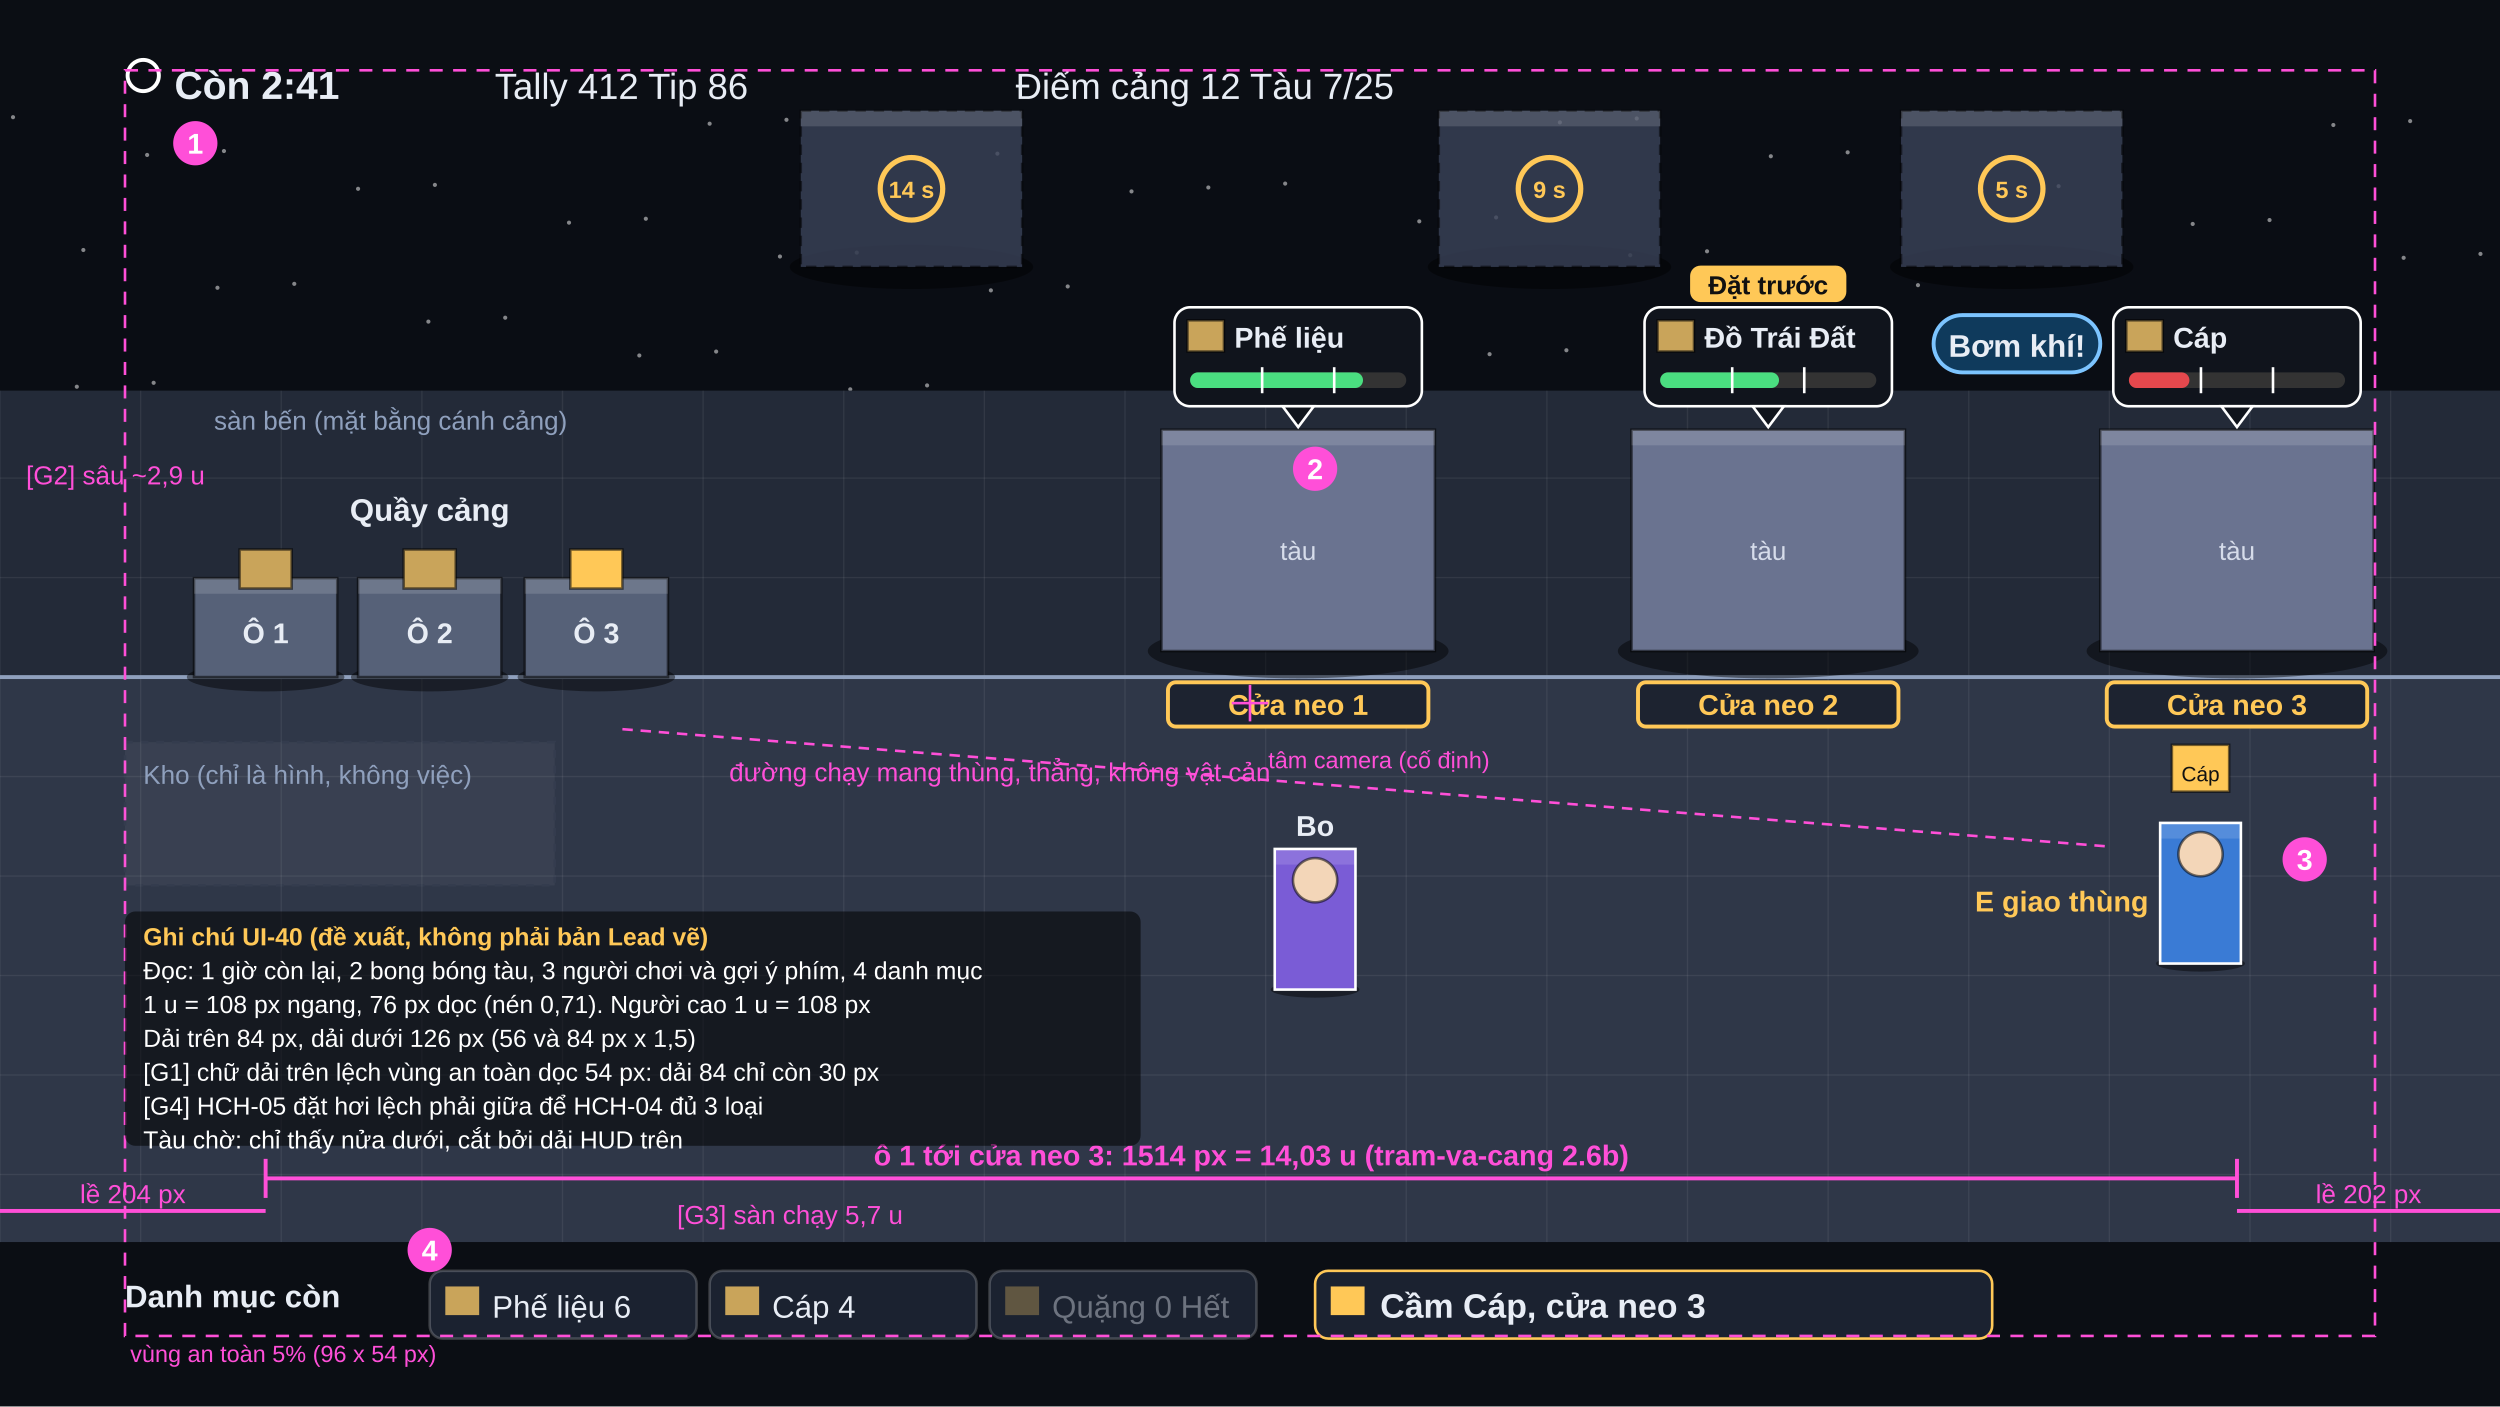
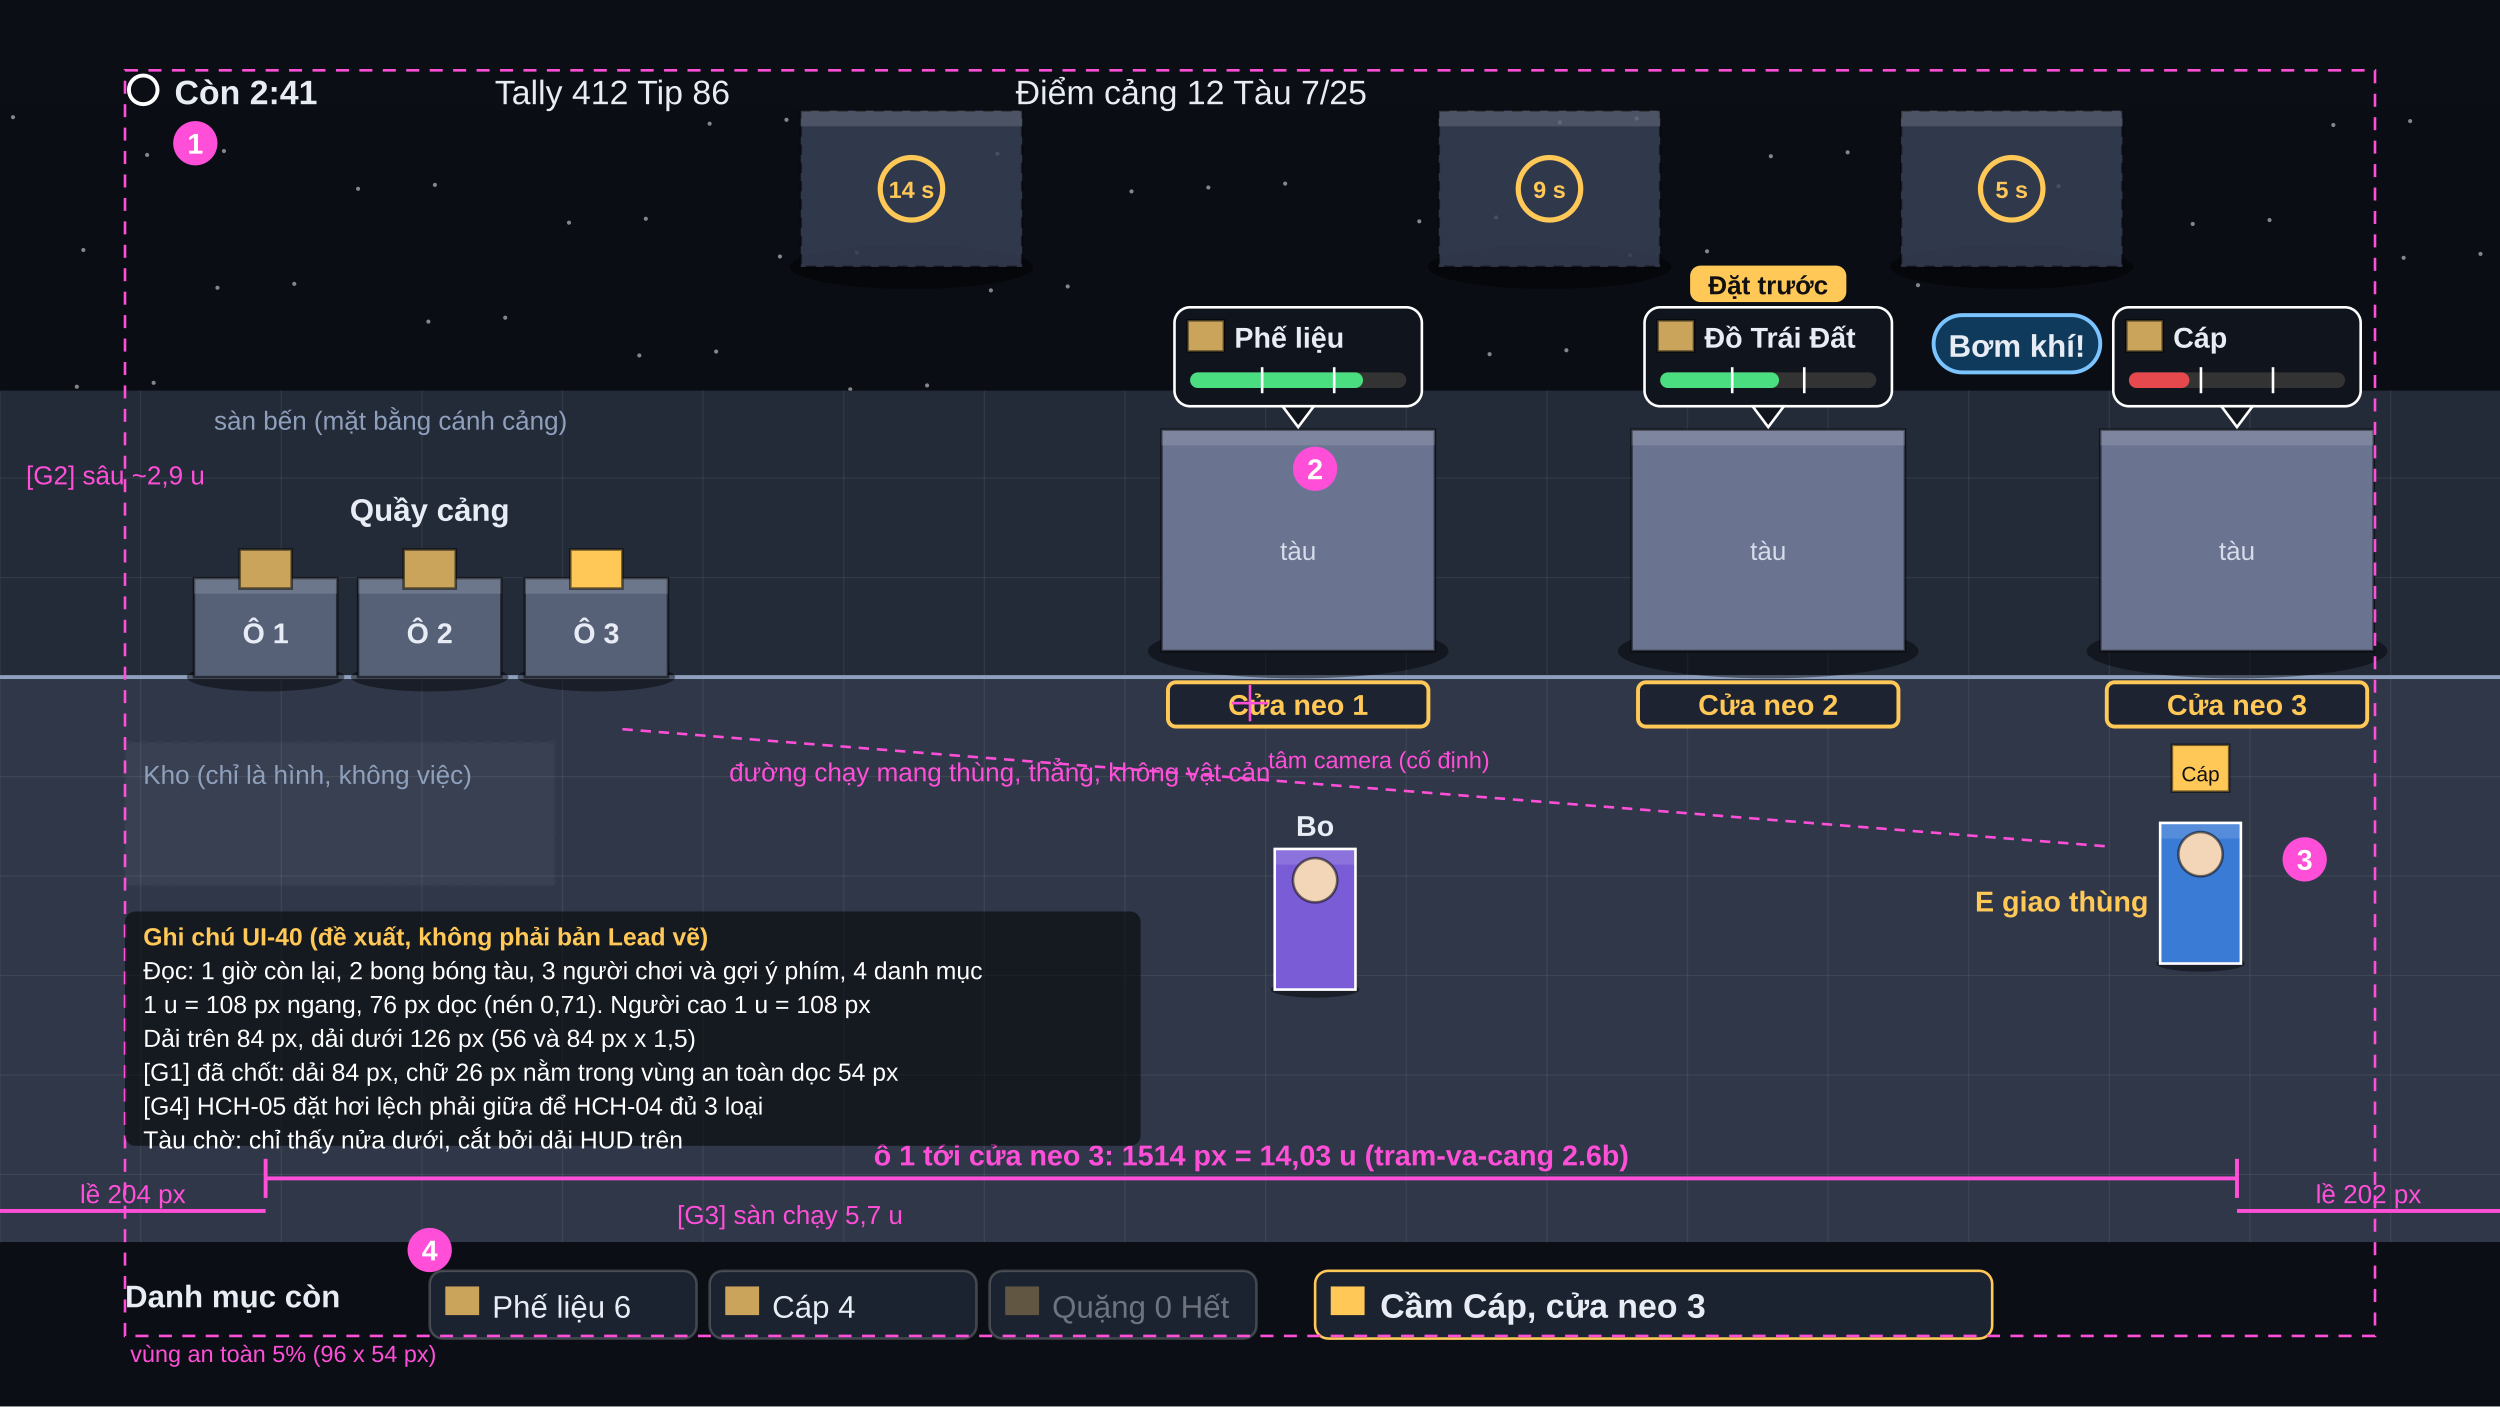
<svg xmlns="http://www.w3.org/2000/svg" viewBox="0 0 1920 1080" width="1920" height="1080" font-family="Segoe UI, Arial, sans-serif">
  <rect x="0" y="0" width="1920" height="1080" rx="0" fill="#0a0d14" stroke="none" stroke-width="2" opacity="1" />
  <circle cx="10" cy="90" r="1.6" fill="#fff" stroke="none" stroke-width="2" opacity="0.5" />
  <circle cx="987" cy="141" r="1.6" fill="#fff" stroke="none" stroke-width="2" opacity="0.5" />
  <circle cx="64" cy="192" r="1.6" fill="#fff" stroke="none" stroke-width="2" opacity="0.5" />
  <circle cx="1041" cy="243" r="1.6" fill="#fff" stroke="none" stroke-width="2" opacity="0.5" />
  <circle cx="118" cy="294" r="1.6" fill="#fff" stroke="none" stroke-width="2" opacity="0.5" />
  <circle cx="1095" cy="345" r="1.6" fill="#fff" stroke="none" stroke-width="2" opacity="0.5" />
  <circle cx="172" cy="116" r="1.6" fill="#fff" stroke="none" stroke-width="2" opacity="0.5" />
  <circle cx="1149" cy="167" r="1.6" fill="#fff" stroke="none" stroke-width="2" opacity="0.5" />
  <circle cx="226" cy="218" r="1.6" fill="#fff" stroke="none" stroke-width="2" opacity="0.5" />
  <circle cx="1203" cy="269" r="1.6" fill="#fff" stroke="none" stroke-width="2" opacity="0.5" />
  <circle cx="280" cy="320" r="1.6" fill="#fff" stroke="none" stroke-width="2" opacity="0.5" />
  <circle cx="1257" cy="91" r="1.6" fill="#fff" stroke="none" stroke-width="2" opacity="0.5" />
  <circle cx="334" cy="142" r="1.6" fill="#fff" stroke="none" stroke-width="2" opacity="0.5" />
  <circle cx="1311" cy="193" r="1.6" fill="#fff" stroke="none" stroke-width="2" opacity="0.5" />
  <circle cx="388" cy="244" r="1.6" fill="#fff" stroke="none" stroke-width="2" opacity="0.5" />
  <circle cx="1365" cy="295" r="1.6" fill="#fff" stroke="none" stroke-width="2" opacity="0.5" />
  <circle cx="442" cy="346" r="1.6" fill="#fff" stroke="none" stroke-width="2" opacity="0.5" />
  <circle cx="1419" cy="117" r="1.6" fill="#fff" stroke="none" stroke-width="2" opacity="0.5" />
  <circle cx="496" cy="168" r="1.6" fill="#fff" stroke="none" stroke-width="2" opacity="0.5" />
  <circle cx="1473" cy="219" r="1.6" fill="#fff" stroke="none" stroke-width="2" opacity="0.5" />
  <circle cx="550" cy="270" r="1.6" fill="#fff" stroke="none" stroke-width="2" opacity="0.5" />
  <circle cx="1527" cy="321" r="1.6" fill="#fff" stroke="none" stroke-width="2" opacity="0.5" />
  <circle cx="604" cy="92" r="1.6" fill="#fff" stroke="none" stroke-width="2" opacity="0.5" />
  <circle cx="1581" cy="143" r="1.6" fill="#fff" stroke="none" stroke-width="2" opacity="0.5" />
  <circle cx="658" cy="194" r="1.6" fill="#fff" stroke="none" stroke-width="2" opacity="0.5" />
  <circle cx="1635" cy="245" r="1.6" fill="#fff" stroke="none" stroke-width="2" opacity="0.5" />
  <circle cx="712" cy="296" r="1.6" fill="#fff" stroke="none" stroke-width="2" opacity="0.5" />
  <circle cx="1689" cy="347" r="1.6" fill="#fff" stroke="none" stroke-width="2" opacity="0.5" />
  <circle cx="766" cy="118" r="1.6" fill="#fff" stroke="none" stroke-width="2" opacity="0.5" />
  <circle cx="1743" cy="169" r="1.6" fill="#fff" stroke="none" stroke-width="2" opacity="0.5" />
  <circle cx="820" cy="220" r="1.6" fill="#fff" stroke="none" stroke-width="2" opacity="0.5" />
  <circle cx="1797" cy="271" r="1.6" fill="#fff" stroke="none" stroke-width="2" opacity="0.5" />
  <circle cx="874" cy="322" r="1.6" fill="#fff" stroke="none" stroke-width="2" opacity="0.5" />
  <circle cx="1851" cy="93" r="1.6" fill="#fff" stroke="none" stroke-width="2" opacity="0.5" />
  <circle cx="928" cy="144" r="1.6" fill="#fff" stroke="none" stroke-width="2" opacity="0.5" />
  <circle cx="1905" cy="195" r="1.6" fill="#fff" stroke="none" stroke-width="2" opacity="0.5" />
  <circle cx="982" cy="246" r="1.6" fill="#fff" stroke="none" stroke-width="2" opacity="0.5" />
  <circle cx="59" cy="297" r="1.6" fill="#fff" stroke="none" stroke-width="2" opacity="0.5" />
  <circle cx="1036" cy="348" r="1.6" fill="#fff" stroke="none" stroke-width="2" opacity="0.5" />
  <circle cx="113" cy="119" r="1.6" fill="#fff" stroke="none" stroke-width="2" opacity="0.5" />
  <circle cx="1090" cy="170" r="1.6" fill="#fff" stroke="none" stroke-width="2" opacity="0.5" />
  <circle cx="167" cy="221" r="1.6" fill="#fff" stroke="none" stroke-width="2" opacity="0.5" />
  <circle cx="1144" cy="272" r="1.6" fill="#fff" stroke="none" stroke-width="2" opacity="0.5" />
  <circle cx="221" cy="323" r="1.6" fill="#fff" stroke="none" stroke-width="2" opacity="0.5" />
  <circle cx="1198" cy="94" r="1.6" fill="#fff" stroke="none" stroke-width="2" opacity="0.5" />
  <circle cx="275" cy="145" r="1.6" fill="#fff" stroke="none" stroke-width="2" opacity="0.5" />
  <circle cx="1252" cy="196" r="1.6" fill="#fff" stroke="none" stroke-width="2" opacity="0.5" />
  <circle cx="329" cy="247" r="1.6" fill="#fff" stroke="none" stroke-width="2" opacity="0.5" />
  <circle cx="1306" cy="298" r="1.6" fill="#fff" stroke="none" stroke-width="2" opacity="0.5" />
  <circle cx="383" cy="349" r="1.6" fill="#fff" stroke="none" stroke-width="2" opacity="0.5" />
  <circle cx="1360" cy="120" r="1.6" fill="#fff" stroke="none" stroke-width="2" opacity="0.5" />
  <circle cx="437" cy="171" r="1.6" fill="#fff" stroke="none" stroke-width="2" opacity="0.5" />
  <circle cx="1414" cy="222" r="1.6" fill="#fff" stroke="none" stroke-width="2" opacity="0.5" />
  <circle cx="491" cy="273" r="1.6" fill="#fff" stroke="none" stroke-width="2" opacity="0.5" />
  <circle cx="1468" cy="324" r="1.6" fill="#fff" stroke="none" stroke-width="2" opacity="0.5" />
  <circle cx="545" cy="95" r="1.6" fill="#fff" stroke="none" stroke-width="2" opacity="0.5" />
  <circle cx="1522" cy="146" r="1.6" fill="#fff" stroke="none" stroke-width="2" opacity="0.5" />
  <circle cx="599" cy="197" r="1.6" fill="#fff" stroke="none" stroke-width="2" opacity="0.5" />
  <circle cx="1576" cy="248" r="1.6" fill="#fff" stroke="none" stroke-width="2" opacity="0.5" />
  <circle cx="653" cy="299" r="1.6" fill="#fff" stroke="none" stroke-width="2" opacity="0.5" />
  <circle cx="1630" cy="350" r="1.6" fill="#fff" stroke="none" stroke-width="2" opacity="0.5" />
  <circle cx="707" cy="121" r="1.6" fill="#fff" stroke="none" stroke-width="2" opacity="0.5" />
  <circle cx="1684" cy="172" r="1.6" fill="#fff" stroke="none" stroke-width="2" opacity="0.5" />
  <circle cx="761" cy="223" r="1.6" fill="#fff" stroke="none" stroke-width="2" opacity="0.5" />
  <circle cx="1738" cy="274" r="1.6" fill="#fff" stroke="none" stroke-width="2" opacity="0.5" />
  <circle cx="815" cy="325" r="1.6" fill="#fff" stroke="none" stroke-width="2" opacity="0.5" />
  <circle cx="1792" cy="96" r="1.6" fill="#fff" stroke="none" stroke-width="2" opacity="0.5" />
  <circle cx="869" cy="147" r="1.6" fill="#fff" stroke="none" stroke-width="2" opacity="0.5" />
  <circle cx="1846" cy="198" r="1.6" fill="#fff" stroke="none" stroke-width="2" opacity="0.5" />
  <circle cx="923" cy="249" r="1.6" fill="#fff" stroke="none" stroke-width="2" opacity="0.5" />
  <rect x="0" y="300" width="1920" height="220" rx="0" fill="#232a38" stroke="none" stroke-width="2" opacity="1" />
  <rect x="0" y="520" width="1920" height="434" rx="0" fill="#2f3748" stroke="none" stroke-width="2" opacity="1" />
  <line x1="0" y1="300" x2="0" y2="954" stroke="#fff" stroke-width="1" opacity="0.07" />
  <line x1="108" y1="300" x2="108" y2="954" stroke="#fff" stroke-width="1" opacity="0.07" />
  <line x1="216" y1="300" x2="216" y2="954" stroke="#fff" stroke-width="1" opacity="0.07" />
  <line x1="324" y1="300" x2="324" y2="954" stroke="#fff" stroke-width="1" opacity="0.07" />
  <line x1="432" y1="300" x2="432" y2="954" stroke="#fff" stroke-width="1" opacity="0.07" />
  <line x1="540" y1="300" x2="540" y2="954" stroke="#fff" stroke-width="1" opacity="0.07" />
  <line x1="648" y1="300" x2="648" y2="954" stroke="#fff" stroke-width="1" opacity="0.07" />
  <line x1="756" y1="300" x2="756" y2="954" stroke="#fff" stroke-width="1" opacity="0.07" />
  <line x1="864" y1="300" x2="864" y2="954" stroke="#fff" stroke-width="1" opacity="0.07" />
  <line x1="972" y1="300" x2="972" y2="954" stroke="#fff" stroke-width="1" opacity="0.07" />
  <line x1="1080" y1="300" x2="1080" y2="954" stroke="#fff" stroke-width="1" opacity="0.07" />
  <line x1="1188" y1="300" x2="1188" y2="954" stroke="#fff" stroke-width="1" opacity="0.07" />
  <line x1="1296" y1="300" x2="1296" y2="954" stroke="#fff" stroke-width="1" opacity="0.07" />
  <line x1="1404" y1="300" x2="1404" y2="954" stroke="#fff" stroke-width="1" opacity="0.07" />
  <line x1="1512" y1="300" x2="1512" y2="954" stroke="#fff" stroke-width="1" opacity="0.07" />
  <line x1="1620" y1="300" x2="1620" y2="954" stroke="#fff" stroke-width="1" opacity="0.07" />
  <line x1="1728" y1="300" x2="1728" y2="954" stroke="#fff" stroke-width="1" opacity="0.07" />
  <line x1="1836" y1="300" x2="1836" y2="954" stroke="#fff" stroke-width="1" opacity="0.07" />
  <line x1="0" y1="520" x2="1920" y2="520" stroke="#fff" stroke-width="1" opacity="0.07" />
  <line x1="0" y1="596.4" x2="1920" y2="596.4" stroke="#fff" stroke-width="1" opacity="0.07" />
  <line x1="0" y1="672.8" x2="1920" y2="672.8" stroke="#fff" stroke-width="1" opacity="0.07" />
  <line x1="0" y1="749.2" x2="1920" y2="749.2" stroke="#fff" stroke-width="1" opacity="0.07" />
  <line x1="0" y1="825.6" x2="1920" y2="825.6" stroke="#fff" stroke-width="1" opacity="0.07" />
  <line x1="0" y1="902" x2="1920" y2="902" stroke="#fff" stroke-width="1" opacity="0.07" />
  <line x1="0" y1="443.6" x2="1920" y2="443.6" stroke="#fff" stroke-width="1" opacity="0.07" />
  <line x1="0" y1="367.2" x2="1920" y2="367.2" stroke="#fff" stroke-width="1" opacity="0.07" />
  <line x1="0" y1="520" x2="1920" y2="520" stroke="#8fa0bd" stroke-width="3" />
  <text x="300" y="330" font-size="20" fill="#8fa0bd" text-anchor="middle" font-weight="400" opacity="1">sàn bến (mặt bằng cánh cảng)</text>
  <ellipse cx="700" cy="205" rx="93.5" ry="17" fill="#000" stroke="none" stroke-width="2" opacity="0.45" />
  <rect x="615" y="85" width="170" height="120" rx="0" fill="#3a4259" stroke="#0008" stroke-width="2" stroke-dasharray="8 6" opacity="0.8" />
  <rect x="615" y="85" width="170" height="12" rx="0" fill="#ffffff" stroke="none" stroke-width="2" opacity="0.14" />
  <circle cx="700" cy="145" r="24" fill="none" stroke="#ffc857" stroke-width="4" opacity="1" />
  <text x="700" y="152" font-size="18" fill="#ffc857" text-anchor="middle" font-weight="700" opacity="1">14 s</text>
  <ellipse cx="1190" cy="205" rx="93.5" ry="17" fill="#000" stroke="none" stroke-width="2" opacity="0.45" />
  <rect x="1105" y="85" width="170" height="120" rx="0" fill="#3a4259" stroke="#0008" stroke-width="2" stroke-dasharray="8 6" opacity="0.8" />
  <rect x="1105" y="85" width="170" height="12" rx="0" fill="#ffffff" stroke="none" stroke-width="2" opacity="0.14" />
  <circle cx="1190" cy="145" r="24" fill="none" stroke="#ffc857" stroke-width="4" opacity="1" />
  <text x="1190" y="152" font-size="18" fill="#ffc857" text-anchor="middle" font-weight="700" opacity="1">9 s</text>
  <ellipse cx="1545" cy="205" rx="93.5" ry="17" fill="#000" stroke="none" stroke-width="2" opacity="0.45" />
  <rect x="1460" y="85" width="170" height="120" rx="0" fill="#3a4259" stroke="#0008" stroke-width="2" stroke-dasharray="8 6" opacity="0.8" />
  <rect x="1460" y="85" width="170" height="12" rx="0" fill="#ffffff" stroke="none" stroke-width="2" opacity="0.14" />
  <circle cx="1545" cy="145" r="24" fill="none" stroke="#ffc857" stroke-width="4" opacity="1" />
  <text x="1545" y="152" font-size="18" fill="#ffc857" text-anchor="middle" font-weight="700" opacity="1">5 s</text>
  <text x="330" y="400" font-size="24" fill="#e8edf5" text-anchor="middle" font-weight="700" opacity="1">Quầy cảng</text>
  <ellipse cx="204" cy="520" rx="60.5" ry="11" fill="#000" stroke="none" stroke-width="2" opacity="0.45" />
  <rect x="149" y="444" width="110" height="76" rx="0" fill="#566178" stroke="#0008" stroke-width="2" opacity="1" />
  <rect x="149" y="444" width="110" height="12" rx="0" fill="#ffffff" stroke="none" stroke-width="2" opacity="0.14" />
  <text x="204" y="494" font-size="22" fill="#e8edf5" text-anchor="middle" font-weight="700" opacity="1">Ô 1</text>
  <rect x="184" y="422" width="40" height="30" rx="0" fill="#c9a45a" stroke="#0008" stroke-width="2" opacity="1" />
  <ellipse cx="330" cy="520" rx="60.5" ry="11" fill="#000" stroke="none" stroke-width="2" opacity="0.45" />
  <rect x="275" y="444" width="110" height="76" rx="0" fill="#566178" stroke="#0008" stroke-width="2" opacity="1" />
  <rect x="275" y="444" width="110" height="12" rx="0" fill="#ffffff" stroke="none" stroke-width="2" opacity="0.14" />
  <text x="330" y="494" font-size="22" fill="#e8edf5" text-anchor="middle" font-weight="700" opacity="1">Ô 2</text>
  <rect x="310" y="422" width="40" height="30" rx="0" fill="#c9a45a" stroke="#0008" stroke-width="2" opacity="1" />
  <ellipse cx="458" cy="520" rx="60.5" ry="11" fill="#000" stroke="none" stroke-width="2" opacity="0.45" />
  <rect x="403" y="444" width="110" height="76" rx="0" fill="#566178" stroke="#0008" stroke-width="2" opacity="1" />
  <rect x="403" y="444" width="110" height="12" rx="0" fill="#ffffff" stroke="none" stroke-width="2" opacity="0.14" />
  <text x="458" y="494" font-size="22" fill="#e8edf5" text-anchor="middle" font-weight="700" opacity="1">Ô 3</text>
  <rect x="438" y="422" width="40" height="30" rx="0" fill="#ffc857" stroke="#0008" stroke-width="2" opacity="1" />
  <rect x="897" y="524" width="200" height="34" rx="6" fill="#1d2330" stroke="#ffc857" stroke-width="3" opacity="1" />
  <text x="997" y="549" font-size="22" fill="#ffc857" text-anchor="middle" font-weight="700" opacity="1">Cửa neo 1</text>
  <ellipse cx="997" cy="500" rx="115.5" ry="21" fill="#000" stroke="none" stroke-width="2" opacity="0.45" />
  <rect x="892" y="330" width="210" height="170" rx="0" fill="#6a7390" stroke="#0008" stroke-width="2" opacity="1" />
  <rect x="892" y="330" width="210" height="12" rx="0" fill="#ffffff" stroke="none" stroke-width="2" opacity="0.14" />
  <text x="997" y="430" font-size="20" fill="#d6dcea" text-anchor="middle" font-weight="400" opacity="1">tàu</text>
  <rect x="902" y="236" width="190" height="76" rx="12" fill="#10141c" stroke="#fff" stroke-width="2" opacity="1" />
  <polygon points="985,312 1009,312 997,328" fill="#10141c" stroke="#fff" stroke-width="2" />
  <rect x="912" y="246" width="28" height="24" rx="0" fill="#c9a45a" stroke="#0008" stroke-width="2" opacity="1" />
  <text x="948" y="267" font-size="22" fill="#e8edf5" text-anchor="start" font-weight="600" opacity="1">Phế liệu</text>
  <rect x="914" y="286" width="166" height="12" rx="6" fill="#333" stroke="none" stroke-width="2" opacity="1" />
  <rect x="914" y="286" width="132.8" height="12" rx="6" fill="#4ade80" stroke="none" stroke-width="2" opacity="1" />
  <line x1="969.333" y1="282" x2="969.333" y2="302" stroke="#fff" stroke-width="2" />
  <line x1="1024.667" y1="282" x2="1024.667" y2="302" stroke="#fff" stroke-width="2" />
  <rect x="1258" y="524" width="200" height="34" rx="6" fill="#1d2330" stroke="#ffc857" stroke-width="3" opacity="1" />
  <text x="1358" y="549" font-size="22" fill="#ffc857" text-anchor="middle" font-weight="700" opacity="1">Cửa neo 2</text>
  <ellipse cx="1358" cy="500" rx="115.5" ry="21" fill="#000" stroke="none" stroke-width="2" opacity="0.45" />
  <rect x="1253" y="330" width="210" height="170" rx="0" fill="#6a7390" stroke="#0008" stroke-width="2" opacity="1" />
  <rect x="1253" y="330" width="210" height="12" rx="0" fill="#ffffff" stroke="none" stroke-width="2" opacity="0.14" />
  <text x="1358" y="430" font-size="20" fill="#d6dcea" text-anchor="middle" font-weight="400" opacity="1">tàu</text>
  <rect x="1263" y="236" width="190" height="76" rx="12" fill="#10141c" stroke="#fff" stroke-width="2" opacity="1" />
  <polygon points="1346,312 1370,312 1358,328" fill="#10141c" stroke="#fff" stroke-width="2" />
  <rect x="1273" y="246" width="28" height="24" rx="0" fill="#c9a45a" stroke="#0008" stroke-width="2" opacity="1" />
  <text x="1309" y="267" font-size="22" fill="#e8edf5" text-anchor="start" font-weight="600" opacity="1">Đồ Trái Đất</text>
  <rect x="1275" y="286" width="166" height="12" rx="6" fill="#333" stroke="none" stroke-width="2" opacity="1" />
  <rect x="1275" y="286" width="91.3" height="12" rx="6" fill="#4ade80" stroke="none" stroke-width="2" opacity="1" />
  <line x1="1330.333" y1="282" x2="1330.333" y2="302" stroke="#fff" stroke-width="2" />
  <line x1="1385.667" y1="282" x2="1385.667" y2="302" stroke="#fff" stroke-width="2" />
  <rect x="1618" y="524" width="200" height="34" rx="6" fill="#1d2330" stroke="#ffc857" stroke-width="3" opacity="1" />
  <text x="1718" y="549" font-size="22" fill="#ffc857" text-anchor="middle" font-weight="700" opacity="1">Cửa neo 3</text>
  <ellipse cx="1718" cy="500" rx="115.5" ry="21" fill="#000" stroke="none" stroke-width="2" opacity="0.45" />
  <rect x="1613" y="330" width="210" height="170" rx="0" fill="#6a7390" stroke="#0008" stroke-width="2" opacity="1" />
  <rect x="1613" y="330" width="210" height="12" rx="0" fill="#ffffff" stroke="none" stroke-width="2" opacity="0.14" />
  <text x="1718" y="430" font-size="20" fill="#d6dcea" text-anchor="middle" font-weight="400" opacity="1">tàu</text>
  <rect x="1623" y="236" width="190" height="76" rx="12" fill="#10141c" stroke="#fff" stroke-width="2" opacity="1" />
  <polygon points="1706,312 1730,312 1718,328" fill="#10141c" stroke="#fff" stroke-width="2" />
  <rect x="1633" y="246" width="28" height="24" rx="0" fill="#c9a45a" stroke="#0008" stroke-width="2" opacity="1" />
  <text x="1669" y="267" font-size="22" fill="#e8edf5" text-anchor="start" font-weight="600" opacity="1">Cáp</text>
  <rect x="1635" y="286" width="166" height="12" rx="6" fill="#333" stroke="none" stroke-width="2" opacity="1" />
  <rect x="1635" y="286" width="46.48" height="12" rx="6" fill="#e5484d" stroke="none" stroke-width="2" opacity="1" />
  <line x1="1690.333" y1="282" x2="1690.333" y2="302" stroke="#fff" stroke-width="2" />
  <line x1="1745.667" y1="282" x2="1745.667" y2="302" stroke="#fff" stroke-width="2" />
  <rect x="1298" y="204" width="120" height="28" rx="8" fill="#ffc857" stroke="none" stroke-width="2" opacity="1" />
  <text x="1358" y="226" font-size="20" fill="#111" text-anchor="middle" font-weight="700" opacity="1">Đặt trước</text>
  <rect x="1485" y="242" width="128" height="44" rx="22" fill="#0f3a5c" stroke="#7cc4ff" stroke-width="3" opacity="1" />
  <text x="1549" y="274" font-size="24" fill="#e8edf5" text-anchor="middle" font-weight="700" opacity="1">Bơm khí!</text>
  <ellipse cx="1690" cy="740" rx="34.1" ry="6.2" fill="#000" stroke="none" stroke-width="2" opacity="0.45" />
  <rect x="1659" y="632" width="62" height="108" rx="0" fill="#3a7bd5" stroke="#fff" stroke-width="2" opacity="1" />
  <rect x="1659" y="632" width="62" height="12" rx="0" fill="#ffffff" stroke="none" stroke-width="2" opacity="0.14" />
  <circle cx="1690" cy="656" r="17" fill="#f3d6b8" stroke="#0008" stroke-width="2" opacity="1" />
  <rect x="1668" y="572" width="44" height="36" rx="0" fill="#ffc857" stroke="#0008" stroke-width="2" opacity="1" />
  <text x="1690" y="600" font-size="16" fill="#111" text-anchor="middle" font-weight="400" opacity="1">Cáp</text>
  <text x="1650" y="700" font-size="22" fill="#ffc857" text-anchor="end" font-weight="700" opacity="1">E giao thùng</text>
  <ellipse cx="1010" cy="760" rx="34.1" ry="6.2" fill="#000" stroke="none" stroke-width="2" opacity="0.45" />
  <rect x="979" y="652" width="62" height="108" rx="0" fill="#7a5cd6" stroke="#fff" stroke-width="2" opacity="1" />
  <rect x="979" y="652" width="62" height="12" rx="0" fill="#ffffff" stroke="none" stroke-width="2" opacity="0.14" />
  <circle cx="1010" cy="676" r="17" fill="#f3d6b8" stroke="#0008" stroke-width="2" opacity="1" />
  <text x="1010" y="642" font-size="22" fill="#e8edf5" text-anchor="middle" font-weight="700" opacity="1">Bo</text>
  <rect x="0" y="0" width="1920" height="84" rx="0" fill="#0b0e14" stroke="none" stroke-width="2" opacity="0.92" />
  <rect x="0" y="954" width="1920" height="126" rx="0" fill="#0b0e14" stroke="none" stroke-width="2" opacity="0.92" />
-   <circle cx="110" cy="58" r="12" fill="none" stroke="#fff" stroke-width="3" opacity="1" />
-   <text x="134" y="76" font-size="30" fill="#e8edf5" text-anchor="start" font-weight="700" opacity="1">Còn 2:41</text>
-   <text x="380" y="76" font-size="28" fill="#e8edf5" text-anchor="start" font-weight="400" opacity="1">Tally 412   Tip 86</text>
-   <text x="780" y="76" font-size="28" fill="#e8edf5" text-anchor="start" font-weight="400" opacity="1">Điểm cảng 12   Tàu 7/25</text>
+   <circle cx="110" cy="69" r="11" fill="none" stroke="#fff" stroke-width="3" opacity="1" />
+   <text x="134" y="80" font-size="26" fill="#e8edf5" text-anchor="start" font-weight="700" opacity="1">Còn 2:41</text>
+   <text x="380" y="80" font-size="26" fill="#e8edf5" text-anchor="start" font-weight="400" opacity="1">Tally 412   Tip 86</text>
+   <text x="780" y="80" font-size="26" fill="#e8edf5" text-anchor="start" font-weight="400" opacity="1">Điểm cảng 12   Tàu 7/25</text>
  <text x="96" y="1004" font-size="24" fill="#e8edf5" text-anchor="start" font-weight="700" opacity="1">Danh mục còn</text>
  <rect x="330" y="976" width="205" height="52" rx="10" fill="#1b2230" stroke="#ffffff33" stroke-width="2" opacity="1" />
  <rect x="342" y="988" width="26" height="22" rx="0" fill="#c9a45a" stroke="none" stroke-width="2" opacity="1" />
  <text x="378" y="1012" font-size="24" fill="#e8edf5" text-anchor="start" font-weight="400" opacity="1">Phế liệu 6</text>
  <rect x="545" y="976" width="205" height="52" rx="10" fill="#1b2230" stroke="#ffffff33" stroke-width="2" opacity="1" />
  <rect x="557" y="988" width="26" height="22" rx="0" fill="#c9a45a" stroke="none" stroke-width="2" opacity="1" />
  <text x="593" y="1012" font-size="24" fill="#e8edf5" text-anchor="start" font-weight="400" opacity="1">Cáp 4</text>
  <rect x="760" y="976" width="205" height="52" rx="10" fill="#1b2230" stroke="#ffffff33" stroke-width="2" opacity="1" />
  <rect x="772" y="988" width="26" height="22" rx="0" fill="#c9a45a" stroke="none" stroke-width="2" opacity="0.4" />
  <text x="808" y="1012" font-size="24" fill="#e8edf5" text-anchor="start" font-weight="400" opacity="0.4">Quặng 0  Hết</text>
  <rect x="1010" y="976" width="520" height="52" rx="10" fill="#1b2230" stroke="#ffc857" stroke-width="2" opacity="1" />
  <rect x="1022" y="988" width="26" height="22" rx="0" fill="#ffc857" stroke="none" stroke-width="2" opacity="1" />
  <text x="1060" y="1012" font-size="26" fill="#e8edf5" text-anchor="start" font-weight="700" opacity="1">Cầm Cáp, cửa neo 3</text>
  <g id="ghichu">
    <rect x="96" y="54" width="1728" height="972" rx="0" fill="none" stroke="#ff4fd8" stroke-width="2" stroke-dasharray="10 8" opacity="1" />
    <text x="100" y="1046" font-size="18" fill="#ff4fd8" text-anchor="start" font-weight="400" opacity="1">vùng an toàn 5% (96 x 54 px)</text>
    <line x1="997" y1="0" x2="997" y2="0" stroke="#ff4fd8" stroke-width="2" />
    <line x1="204" y1="905" x2="1718" y2="905" stroke="#ff4fd8" stroke-width="3" />
    <line x1="204" y1="890" x2="204" y2="920" stroke="#ff4fd8" stroke-width="3" />
    <line x1="1718" y1="890" x2="1718" y2="920" stroke="#ff4fd8" stroke-width="3" />
    <text x="961" y="895" font-size="22" fill="#ff4fd8" text-anchor="middle" font-weight="700" opacity="1">ô 1 tới cửa neo 3: 1514 px = 14,03 u (tram-va-cang 2.6b)</text>
    <line x1="0" y1="930" x2="204" y2="930" stroke="#ff4fd8" stroke-width="3" />
    <line x1="1718" y1="930" x2="1920" y2="930" stroke="#ff4fd8" stroke-width="3" />
    <text x="102" y="924" font-size="20" fill="#ff4fd8" text-anchor="middle" font-weight="400" opacity="1">lề 204 px</text>
    <text x="1819" y="924" font-size="20" fill="#ff4fd8" text-anchor="middle" font-weight="400" opacity="1">lề 202 px</text>
    <line x1="946" y1="540" x2="974" y2="540" stroke="#ff4fd8" stroke-width="2" />
    <line x1="960" y1="526" x2="960" y2="554" stroke="#ff4fd8" stroke-width="2" />
    <text x="974" y="590" font-size="18" fill="#ff4fd8" text-anchor="start" font-weight="400" opacity="1">tâm camera (cố định)</text>
    <line x1="478" y1="560" x2="1618" y2="650" stroke="#ff4fd8" stroke-width="2" stroke-dasharray="8 6" />
    <text x="560" y="600" font-size="20" fill="#ff4fd8" text-anchor="start" font-weight="400" opacity="1">đường chạy mang thùng, thẳng, không vật cản</text>
    <text x="20" y="372" font-size="20" fill="#ff4fd8" text-anchor="start" font-weight="400" opacity="1">[G2] sâu ~2,9 u</text>
    <text x="520" y="940" font-size="20" fill="#ff4fd8" text-anchor="start" font-weight="400" opacity="1">[G3] sàn chạy 5,7 u</text>
    <rect x="96" y="570" width="330" height="110" rx="0" fill="#ffffff" stroke="#8fa0bd" stroke-width="2" stroke-dasharray="6 6" opacity="0.05" />
    <text x="110" y="602" font-size="20" fill="#8fa0bd" text-anchor="start" font-weight="400" opacity="1">Kho (chỉ là hình, không việc)</text>
    <circle cx="150" cy="110" r="17" fill="#ff4fd8" stroke="none" stroke-width="2" opacity="1" />
    <text x="150" y="118" font-size="22" fill="#fff" text-anchor="middle" font-weight="700" opacity="1">1</text>
    <circle cx="1010" cy="360" r="17" fill="#ff4fd8" stroke="none" stroke-width="2" opacity="1" />
    <text x="1010" y="368" font-size="22" fill="#fff" text-anchor="middle" font-weight="700" opacity="1">2</text>
    <circle cx="1770" cy="660" r="17" fill="#ff4fd8" stroke="none" stroke-width="2" opacity="1" />
    <text x="1770" y="668" font-size="22" fill="#fff" text-anchor="middle" font-weight="700" opacity="1">3</text>
    <circle cx="330" cy="960" r="17" fill="#ff4fd8" stroke="none" stroke-width="2" opacity="1" />
    <text x="330" y="968" font-size="22" fill="#fff" text-anchor="middle" font-weight="700" opacity="1">4</text>
    <rect x="96" y="700" width="780" height="180" rx="8" fill="#000" stroke="none" stroke-width="2" opacity="0.55" />
    <text x="110" y="726" font-size="19" fill="#ffc857" text-anchor="start" font-weight="700" opacity="1">Ghi chú UI-40 (đề xuất, không phải bản Lead vẽ)</text>
    <text x="110" y="752" font-size="19" fill="#fff" text-anchor="start" font-weight="400" opacity="1">Đọc: 1 giờ còn lại, 2 bong bóng tàu, 3 người chơi và gợi ý phím, 4 danh mục</text>
    <text x="110" y="778" font-size="19" fill="#fff" text-anchor="start" font-weight="400" opacity="1">1 u = 108 px ngang, 76 px dọc (nén 0,71). Người cao 1 u = 108 px</text>
    <text x="110" y="804" font-size="19" fill="#fff" text-anchor="start" font-weight="400" opacity="1">Dải trên 84 px, dải dưới 126 px (56 và 84 px x 1,5)</text>
-     <text x="110" y="830" font-size="19" fill="#fff" text-anchor="start" font-weight="400" opacity="1">[G1] chữ dải trên lệch vùng an toàn dọc 54 px: dải 84 chỉ còn 30 px</text>
+     <text x="110" y="830" font-size="19" fill="#fff" text-anchor="start" font-weight="400" opacity="1">[G1] đã chốt: dải 84 px, chữ 26 px nằm trong vùng an toàn dọc 54 px</text>
    <text x="110" y="856" font-size="19" fill="#fff" text-anchor="start" font-weight="400" opacity="1">[G4] HCH-05 đặt hơi lệch phải giữa để HCH-04 đủ 3 loại</text>
    <text x="110" y="882" font-size="19" fill="#fff" text-anchor="start" font-weight="400" opacity="1">Tàu chờ: chỉ thấy nửa dưới, cắt bởi dải HUD trên</text>
  </g>
</svg>
